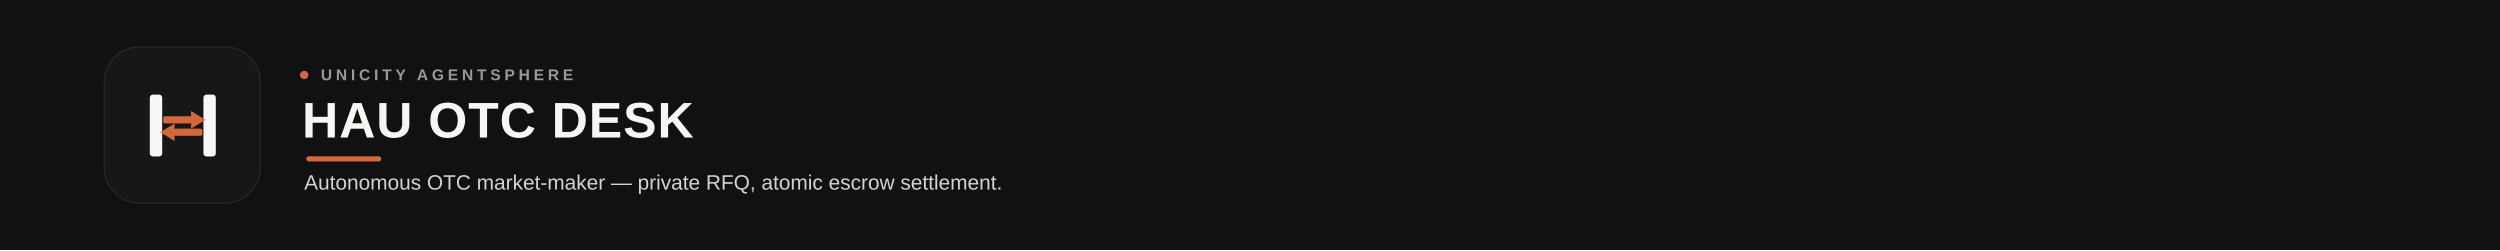
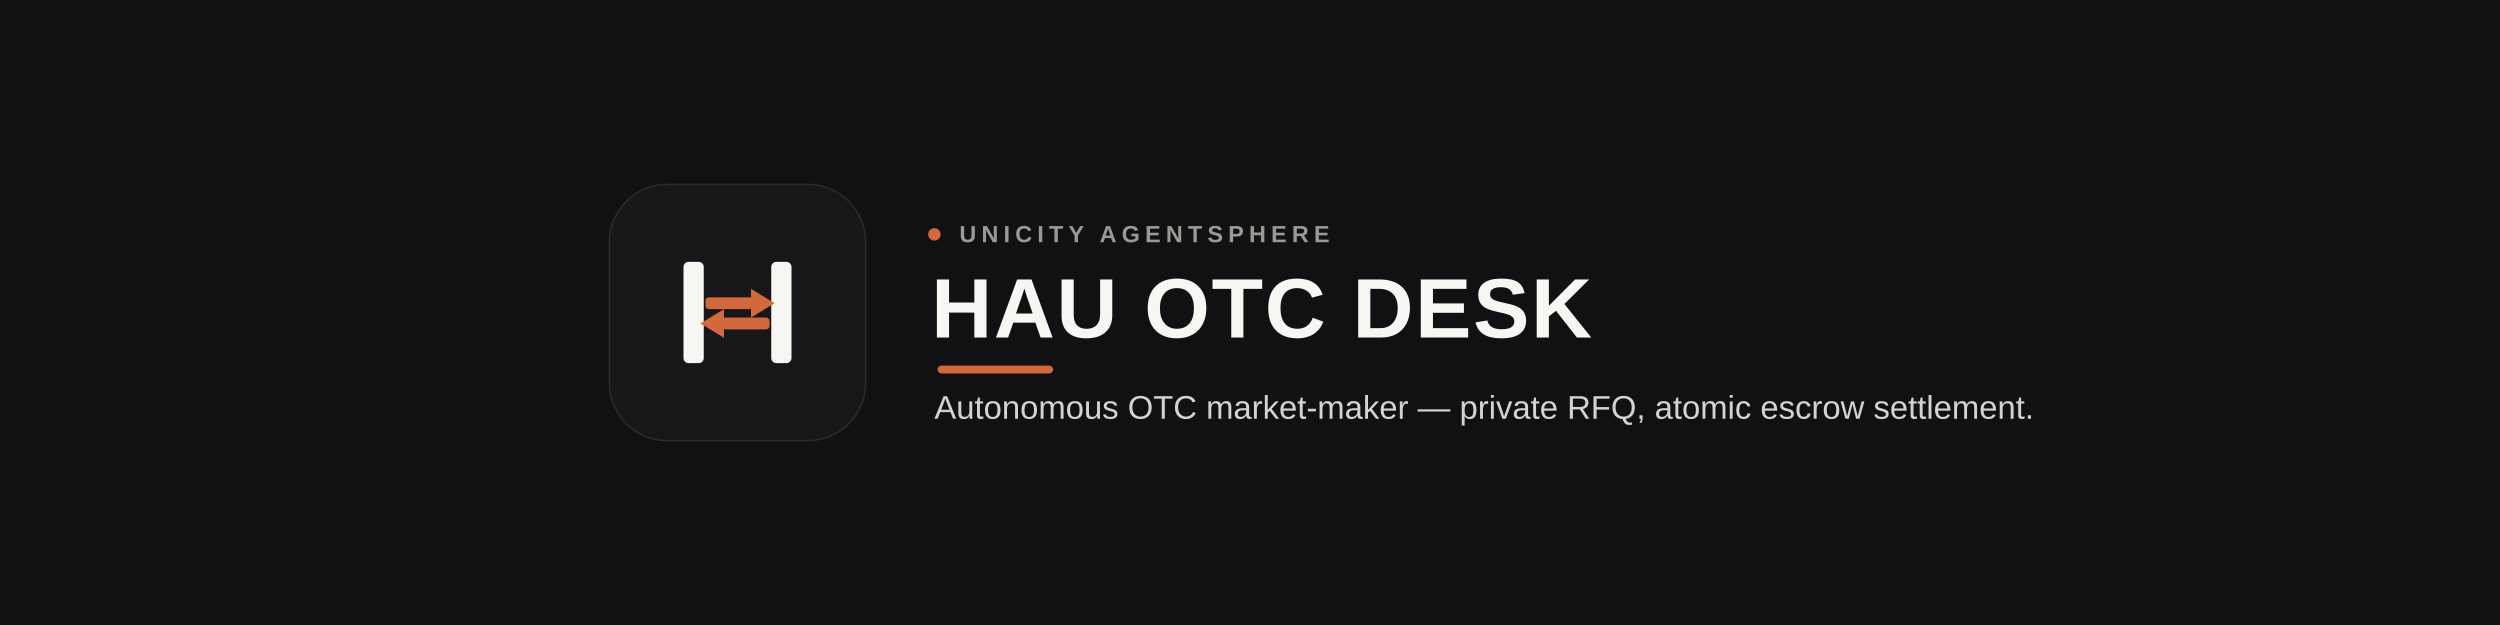
- <svg xmlns="http://www.w3.org/2000/svg" viewBox="0 0 2400 240" width="2400" height="240" role="img" font-family="'Helvetica Neue', Arial, sans-serif">
-   <rect width="2400" height="240" fill="#111113" />
-   <rect x="100" y="45" width="150" height="150" rx="34" fill="#17171A" stroke="#2A2A2E" />
-   <g transform="translate(126,71) scale(0.99)">
+ <svg xmlns="http://www.w3.org/2000/svg" viewBox="0 0 1600 400" width="1600" height="400" role="img" font-family="'Helvetica Neue', Arial, sans-serif">
+   <rect width="1600" height="400" fill="#111113" />
+   <rect x="390" y="118" width="164" height="164" rx="37" fill="#17171A" stroke="#2A2A2E" />
+   <g transform="translate(418,146) scale(1.08)">
    <rect x="18" y="20" width="12" height="60" rx="3" fill="#F7F6F2" />
    <rect x="70" y="20" width="12" height="60" rx="3" fill="#F7F6F2" />
    <rect x="31" y="41" width="28" height="7" rx="2" fill="#D2683B" />
    <polygon points="58,36 58,53 72,44.5" fill="#D2683B" />
    <rect x="41" y="53" width="28" height="7" rx="2" fill="#D2683B" />
    <polygon points="42,48 42,65 28,56.5" fill="#D2683B" />
  </g>
-   <circle cx="292" cy="72" r="4" fill="#D2683B" />
-   <text x="308" y="77" font-size="15" font-weight="600" letter-spacing="0.24em" fill="#9A9A93">UNICITY AGENTSPHERE</text>
-   <text x="290" y="132" font-size="48" font-weight="700" letter-spacing="0.02em" fill="#F7F6F2">HAU OTC DESK</text>
-   <rect x="294" y="150" width="72" height="5" rx="2.5" fill="#D2683B" />
-   <text x="292" y="182" font-size="20" font-weight="500" fill="#D4D4CF">Autonomous OTC market-maker — private RFQ, atomic escrow settlement.</text>
+   <circle cx="598" cy="150" r="4" fill="#D2683B" />
+   <text x="614" y="155" font-size="15" font-weight="600" letter-spacing="0.22em" fill="#9A9A93">UNICITY AGENTSPHERE</text>
+   <text x="596" y="216" font-size="54" font-weight="700" letter-spacing="0.02em" fill="#F7F6F2">HAU OTC DESK</text>
+   <rect x="600" y="234" width="74" height="5" rx="2.5" fill="#D2683B" />
+   <text x="598" y="268" font-size="21" font-weight="500" fill="#D4D4CF">Autonomous OTC market-maker — private RFQ, atomic escrow settlement.</text>
</svg>
